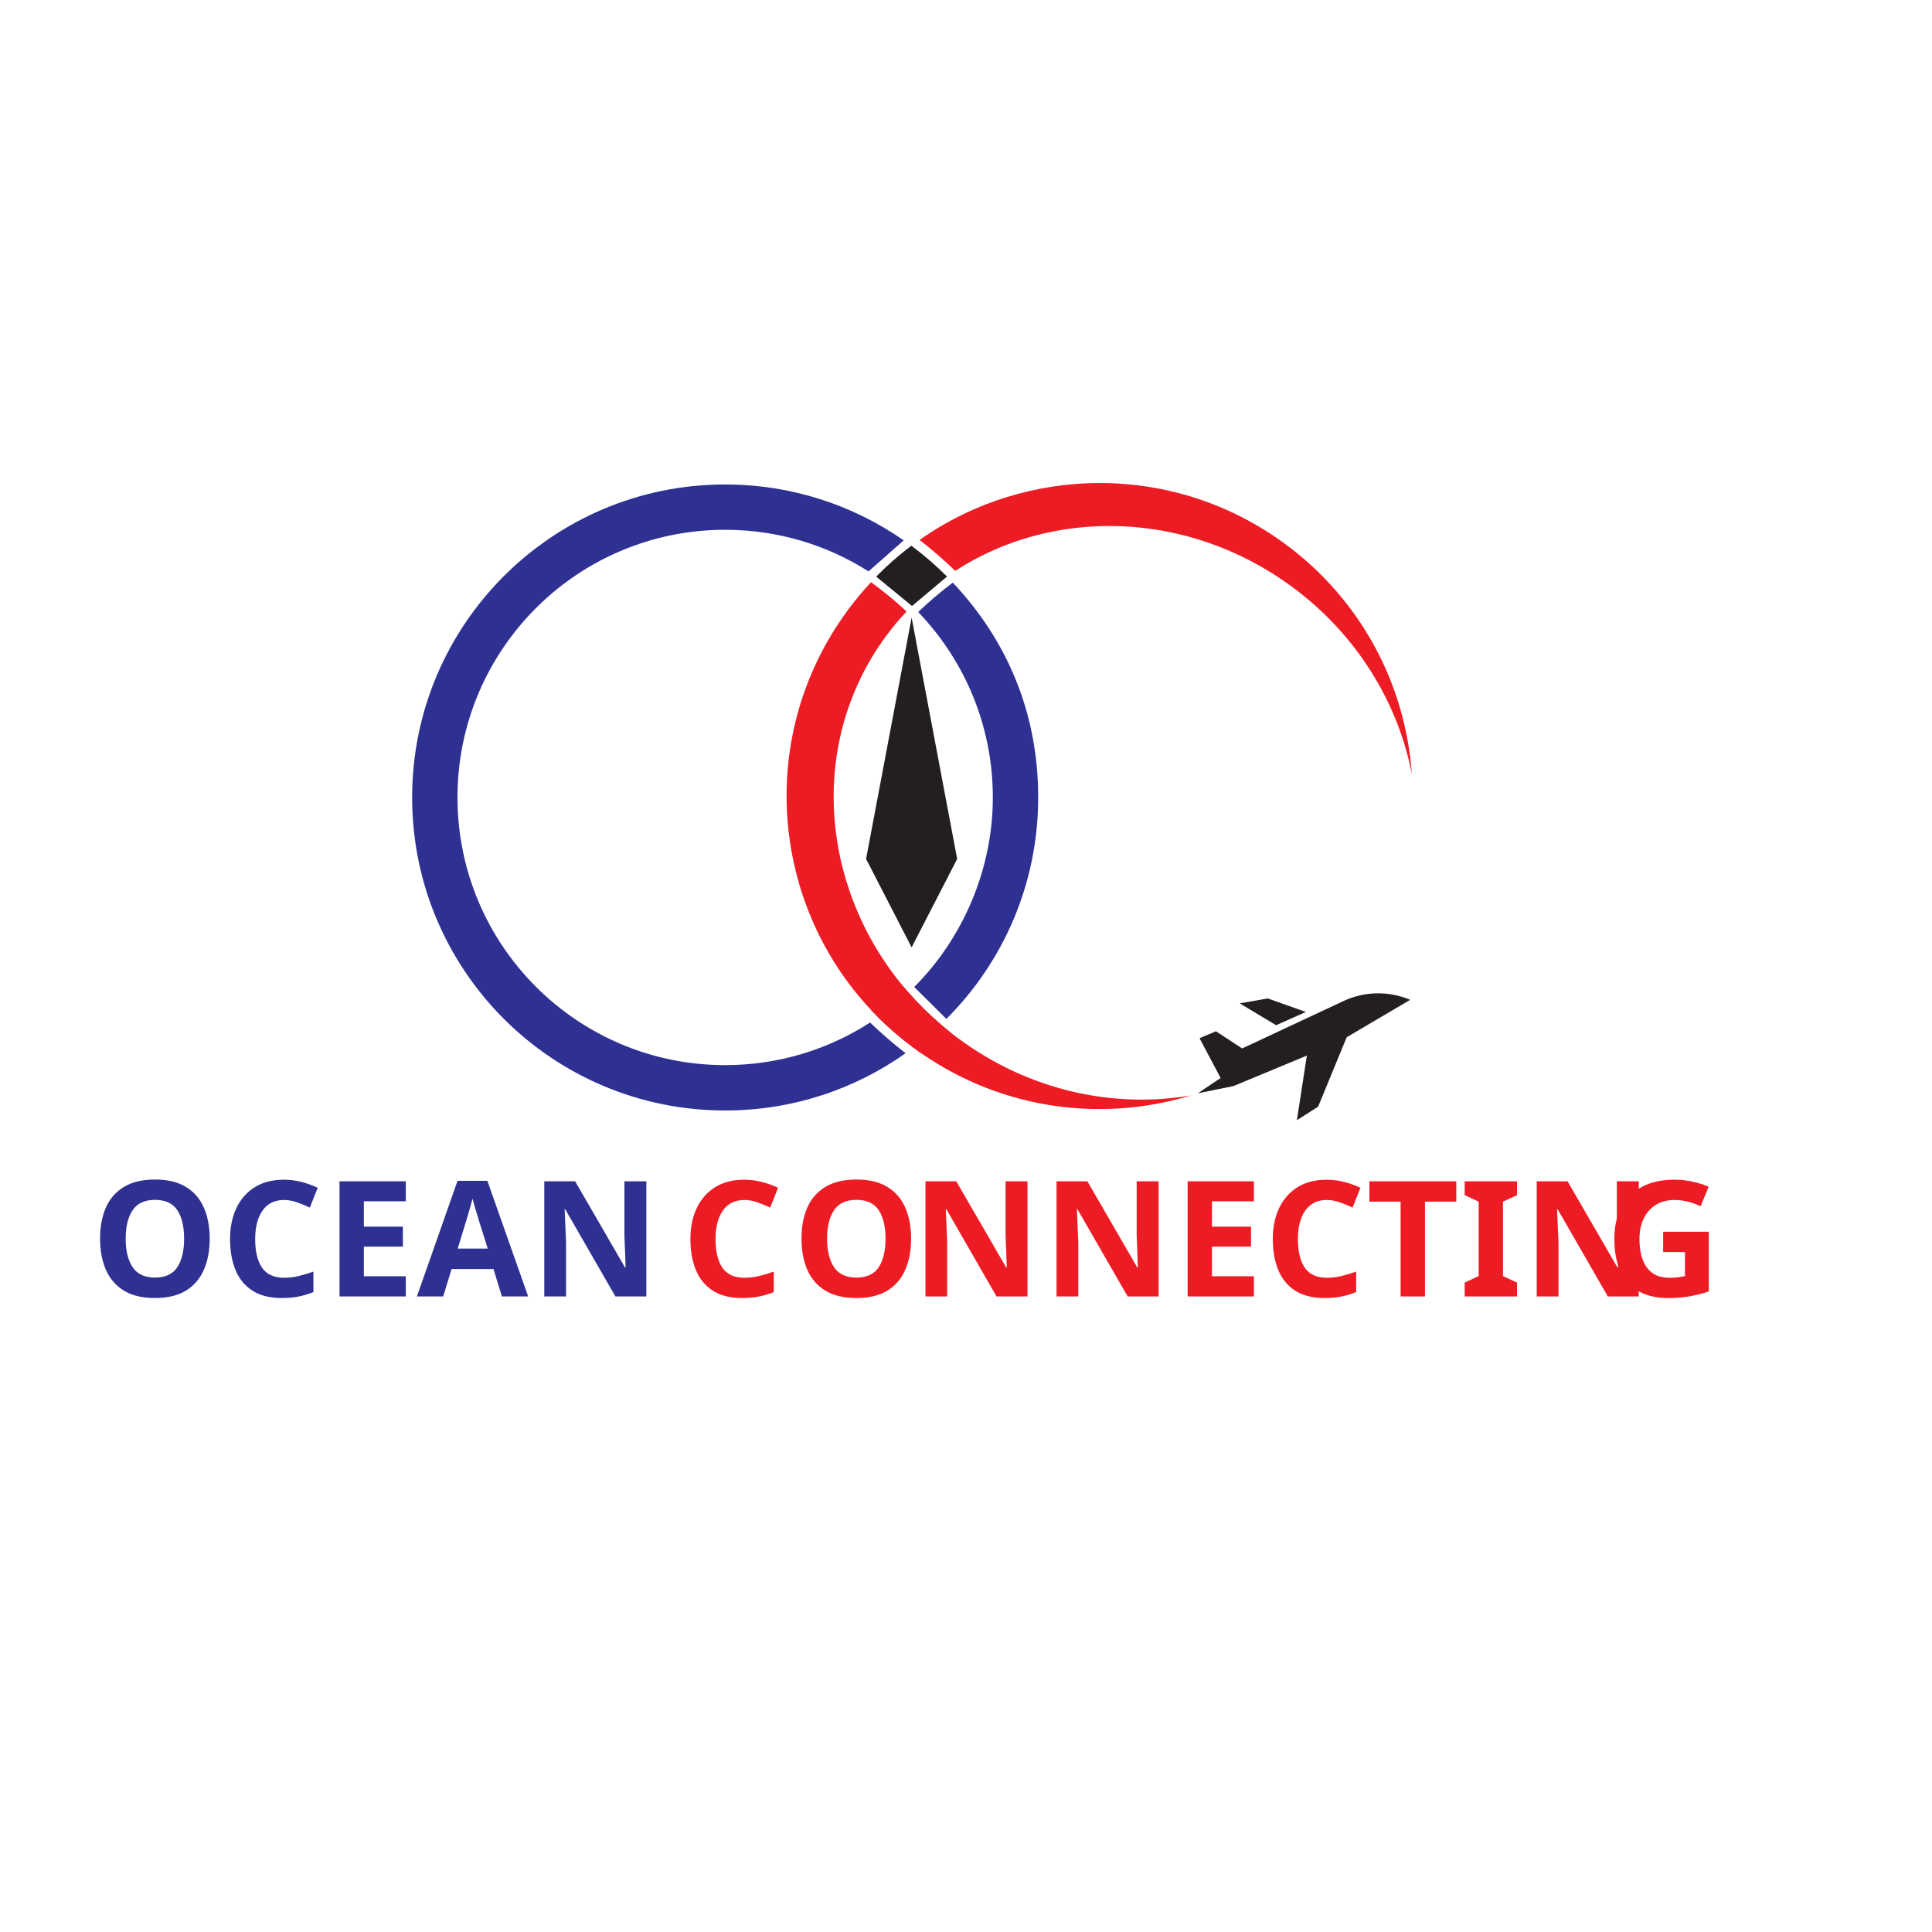
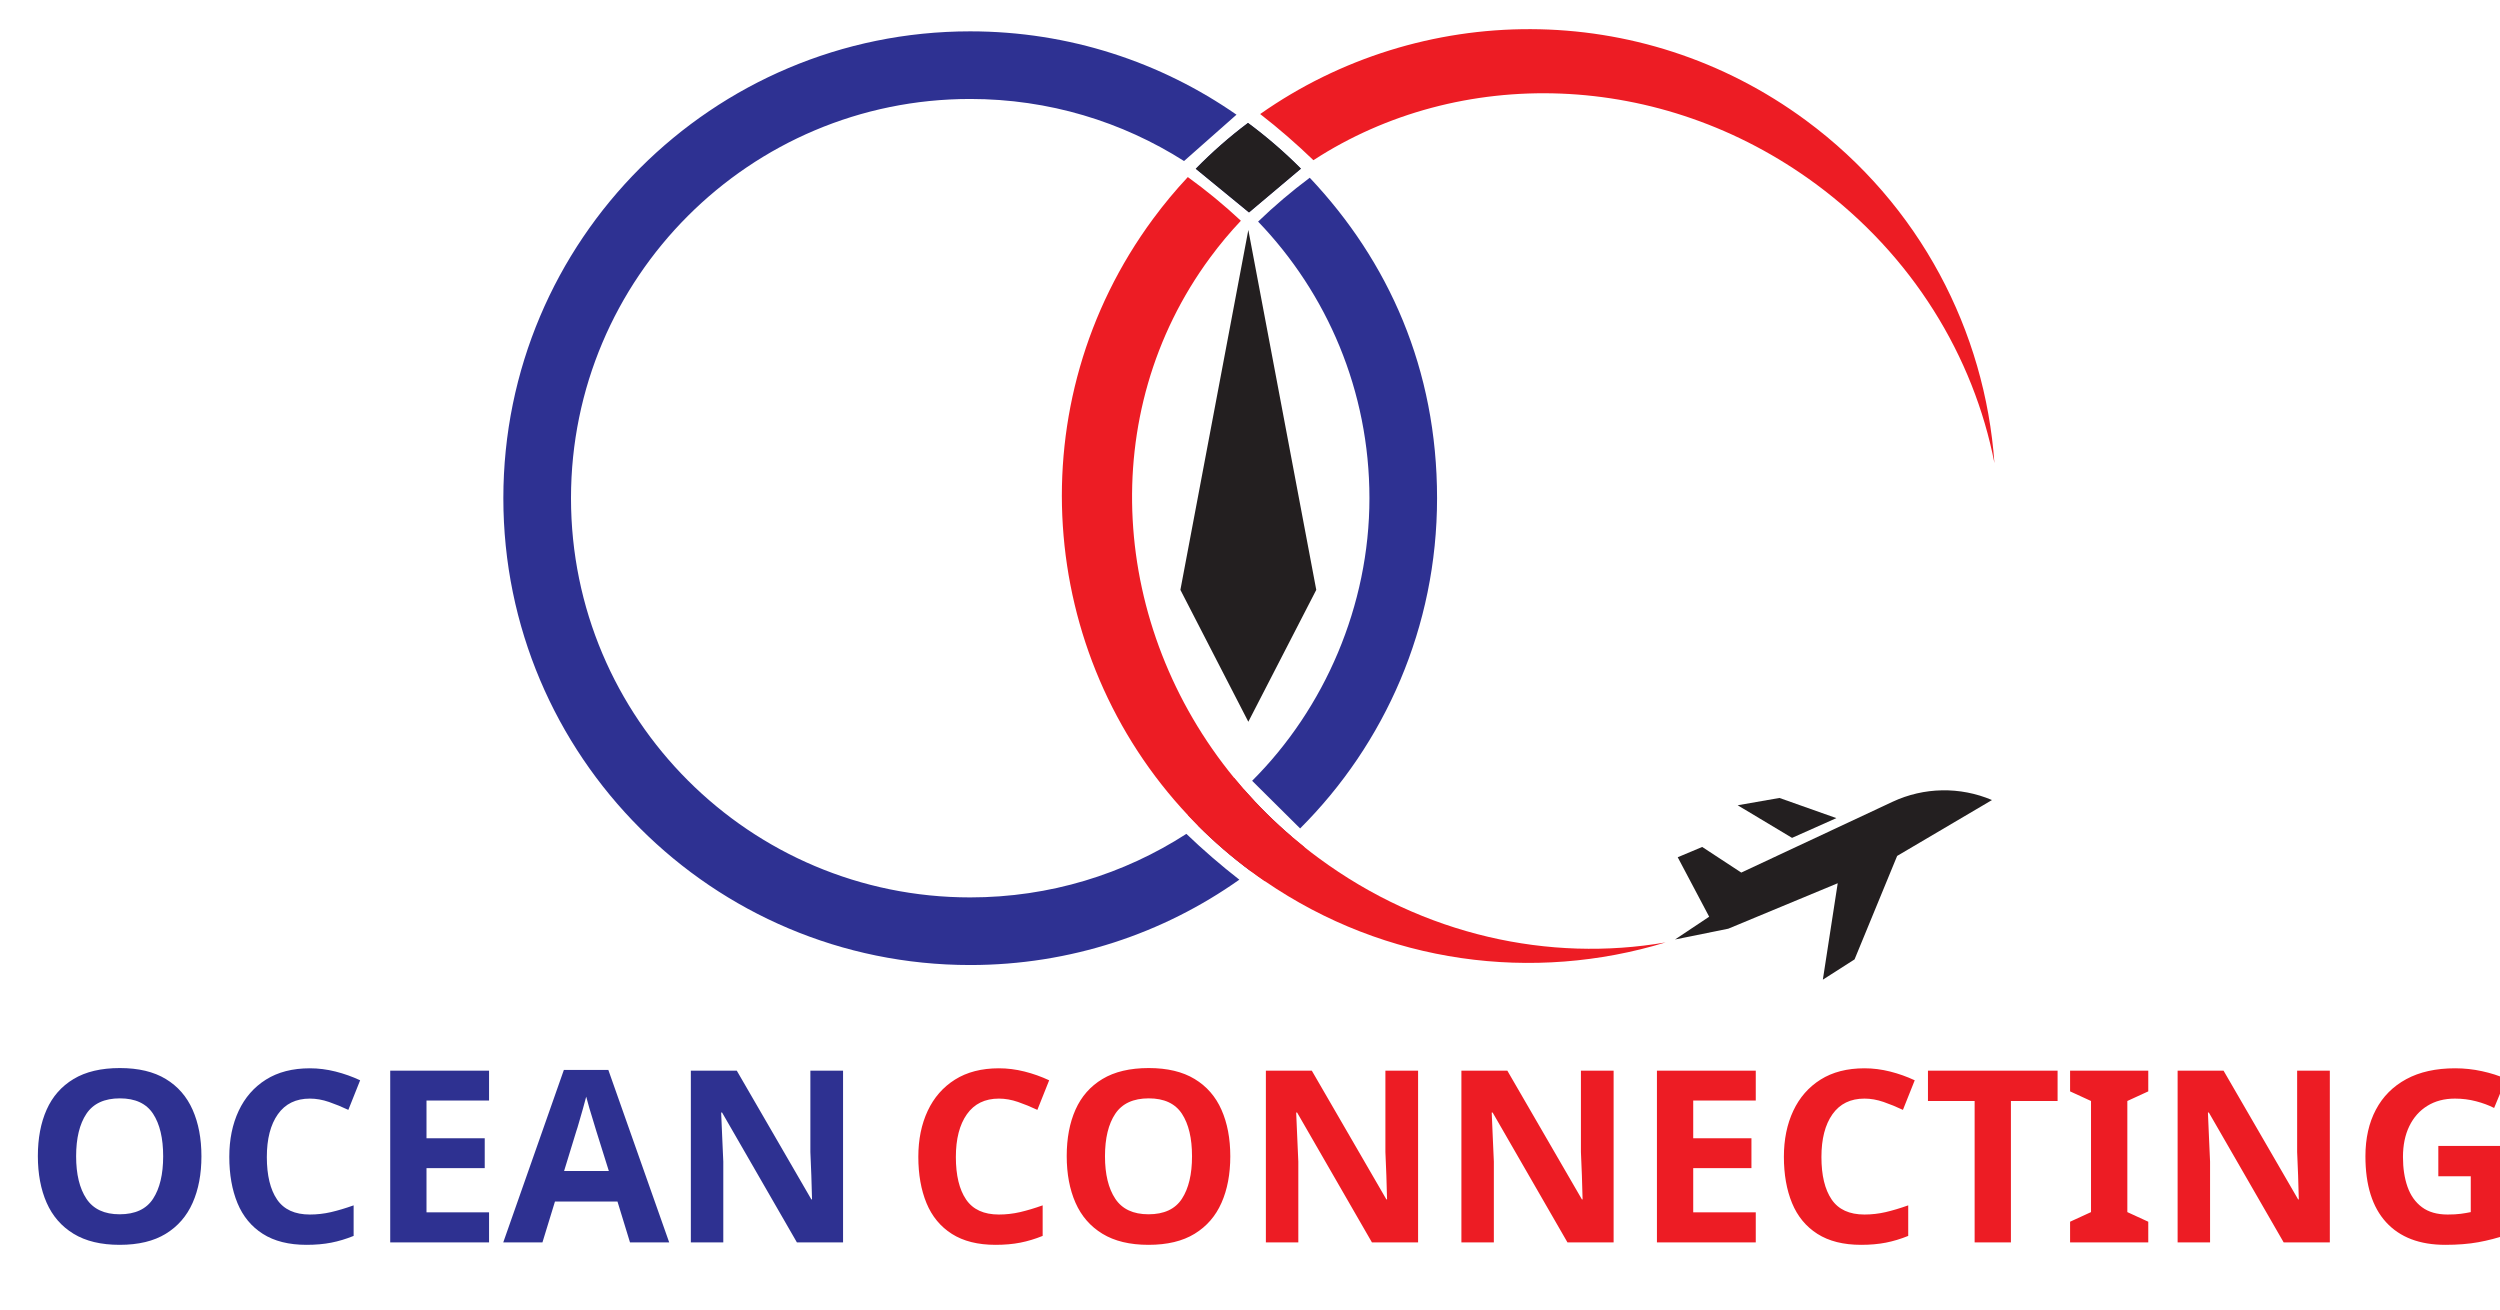
- <svg xmlns="http://www.w3.org/2000/svg" id="Layer_1" data-name="Layer 1" viewBox="0 0 512 512">
+ <svg xmlns="http://www.w3.org/2000/svg" id="Calque_1" data-name="Calque 1" viewBox="0 0 966.73 506.29">
  <defs>
    <style>
      .cls-1 {
-         letter-spacing: .01em;
+         fill: #2e3192;
      }

-       .cls-2, .cls-3 {
+       .cls-2 {
+         fill: #2e3191;
+       }
+ 
+       .cls-3 {
+         fill: #231f20;
+       }
+ 
+       .cls-4 {
        font-family: ElMessiri-Bold, 'El Messiri';
-         font-size: 42.73px;
+         font-size: 93px;
        font-weight: 700;
      }

-       .cls-2, .cls-4 {
+       .cls-5 {
        fill: #ed1c24;
      }
- 
-       .cls-5 {
-         fill: #2e3192;
-       }
- 
-       .cls-6 {
-         fill: none;
-       }
- 
-       .cls-7 {
-         clip-path: url(#clippath-1);
-       }
- 
-       .cls-8 {
-         fill: #231f20;
-       }
- 
-       .cls-9 {
-         letter-spacing: 0em;
-       }
- 
-       .cls-3 {
-         fill: #2e3191;
-       }
- 
-       .cls-10 {
-         clip-path: url(#clippath);
-       }
- 
-       .cls-11 {
-         letter-spacing: 0em;
-       }
    </style>
-     <clipPath id="clippath">
-       <rect class="cls-6" x="24.04" y="128" width="463.93" height="256" />
-     </clipPath>
-     <clipPath id="clippath-1">
-       <rect class="cls-6" x="24.04" y="128" width="463.93" height="256" />
-     </clipPath>
  </defs>
-   <g id="Artwork_1" data-name="Artwork 1">
-     <g class="cls-10">
-       <g class="cls-7">
-         <path class="cls-5" d="M241.52,144.66c-3.26,2.45-6.36,5.17-9.28,8.14l9.46,7.76,9.22-7.77c-2.93-2.93-6.07-5.65-9.4-8.12M240.75,263.02c-2.52,2.37-5.21,4.55-8.06,6.54,2.88,2.87,5.99,5.56,9.36,8.05,2.53-1.91,4.95-3.96,7.25-6.14-3.1-2.65-5.95-5.48-8.55-8.45M230.58,270.98c-11.07,7.14-24.26,11.29-38.41,11.29-39.17,0-70.93-31.76-70.93-70.94s31.75-70.93,70.93-70.93c13.98,0,27.02,4.04,38,11.03l9.32-8.23c-13.42-9.34-29.73-14.81-47.32-14.81-45.81,0-82.95,37.14-82.95,82.95s37.13,82.95,82.95,82.95c17.81,0,34.31-5.61,47.82-15.17-3.31-2.58-6.44-5.3-9.41-8.14M252.5,154.41c-3.19,2.39-6.26,4.99-9.17,7.79,12.25,12.75,19.78,30.07,19.78,49.14s-7.97,37.38-20.84,50.22l8.53,8.46c15.03-15.01,24.33-35.76,24.33-58.68s-8.6-42.07-22.62-56.93" />
-         <path class="cls-4" d="M315.7,290.28c-23.38,7.14-49.62,3.89-71.16-10.88-.8-.54-1.59-1.11-2.37-1.69-.04-.03-.08-.06-.12-.09-3.36-2.49-6.48-5.19-9.36-8.05l-1.81-1.87c-26.9-28.63-30.37-73.24-6.22-105.98,1.94-2.63,4-5.1,6.17-7.43,3.31,2.39,6.46,4.98,9.43,7.76-1.93,2.05-3.76,4.23-5.46,6.54-20.41,27.68-17.71,65.64,4.26,92.44.55.67,1.12,1.34,1.69,2,2.6,2.98,5.45,5.81,8.55,8.45l2.31,1.9c.81.65,1.63,1.28,2.48,1.9,18.67,13.78,41.08,18.55,61.62,15" />
-         <path class="cls-4" d="M374.15,205.1c-3.69-18.92-14.53-36.89-31.73-49.58-27.62-20.37-63.41-21.06-89.27-4.23-3-2.9-6.16-5.64-9.46-8.2,28.39-19.97,67.49-20.62,96.96,1.12,20.33,15,31.84,37.52,33.5,60.89" />
-         <polygon class="cls-8" points="346.07 268.18 335.96 264.6 328.53 265.9 338.19 271.69 346.07 268.18" />
-         <path class="cls-8" d="M373.72,264.97c-5.67-2.41-12.1-2.3-17.67.31l-7.82,3.66-8.21,3.84-10.84,5.07-6.94-4.55-4.35,1.83,5.59,10.56-6.06,4.05,9.46-1.92,19.45-8.08-2.64,17.13,5.63-3.6,7.57-18.39,16.85-9.93Z" />
-         <path class="cls-8" d="M250.93,152.79l-8.21,6.91-.44.37-.58.49-.28-.22-.44-.37-8.74-7.16c2.92-2.97,6.02-5.69,9.28-8.14,3.33,2.47,6.48,5.19,9.4,8.12" />
-         <path class="cls-4" d="M251.6,273.38c-2.27,2.09-4.63,4.1-7.06,6.01-.8-.54-1.59-1.11-2.37-1.69-.04-.03-.08-.06-.12-.09-3.36-2.49-6.48-5.19-9.36-8.05l-1.81-1.87c2.84-2.08,5.57-4.31,8.17-6.67.55.67,1.12,1.34,1.69,2,2.6,2.98,5.45,5.81,8.55,8.45l2.31,1.9Z" />
-         <polygon class="cls-8" points="229.52 227.63 241.59 163.68 253.66 227.63 241.59 251.06 229.52 227.63" />
-         <text class="cls-3" transform="translate(24.04 343.57)">
-           <tspan class="cls-1" x="0" y="0">OCEAN</tspan>
-           <tspan x="145.33" y="0"> </tspan>
-         </text>
-       </g>
-       <text class="cls-2" transform="translate(180.48 343.57)">
-         <tspan class="cls-9" x="0" y="0">C</tspan>
-         <tspan class="cls-11" x="29.44" y="0">O</tspan>
-         <tspan class="cls-9" x="60.93" y="0">NNECTIN</tspan>
-         <tspan x="244.85" y="0">G</tspan>
-       </text>
+   <g>
+     <path class="cls-1" d="M482.58,47.54c-7.09,5.33-13.84,11.25-20.19,17.72l20.58,16.88,20.08-16.92c-6.37-6.39-13.21-12.3-20.47-17.68ZM480.89,305.13c-5.48,5.16-11.34,9.91-17.54,14.23,6.26,6.24,13.04,12.11,20.36,17.53,5.51-4.16,10.78-8.62,15.77-13.36-6.74-5.76-12.94-11.92-18.6-18.4ZM458.76,322.45c-24.09,15.55-52.79,24.57-83.6,24.57-85.25,0-154.36-69.12-154.36-154.38S289.91,38.27,375.16,38.27c30.43,0,58.8,8.8,82.7,24l20.28-17.92c-29.21-20.32-64.71-32.23-102.98-32.23-99.7,0-180.52,80.82-180.52,180.52s80.82,180.53,180.52,180.53c38.75,0,74.67-12.21,104.08-33.01-7.19-5.61-14.03-11.52-20.48-17.71ZM506.46,68.74c-6.95,5.2-13.63,10.85-19.96,16.95,26.66,27.74,43.05,65.43,43.05,106.95s-17.34,81.35-45.36,109.29l18.56,18.42c32.72-32.67,52.95-77.83,52.95-127.72s-18.71-91.57-49.23-123.9Z" />
+     <path class="cls-5" d="M644.01,364.44c-50.88,15.54-107.98,8.47-154.87-23.69-1.73-1.18-3.46-2.41-5.16-3.67-.09-.06-.18-.13-.26-.19-7.32-5.42-14.11-11.29-20.36-17.53l-3.94-4.07c-58.54-62.3-66.1-159.41-13.54-230.65,4.21-5.71,8.7-11.1,13.44-16.17,7.19,5.2,14.05,10.85,20.52,16.89-4.2,4.45-8.18,9.2-11.89,14.24-44.43,60.23-38.54,142.85,9.26,201.17,1.21,1.46,2.43,2.92,3.68,4.35,5.66,6.48,11.86,12.64,18.6,18.4l5.02,4.14c1.76,1.41,3.56,2.78,5.39,4.13,40.64,29.99,89.39,40.37,134.11,32.64Z" />
+     <path class="cls-5" d="M771.23,179.07c-8.02-41.18-31.62-80.29-69.05-107.91-60.11-44.34-138-45.83-194.29-9.21-6.54-6.31-13.4-12.28-20.59-17.85,61.79-43.47,146.88-44.88,211.02,2.44,44.25,32.65,69.29,81.67,72.91,132.53Z" />
+     <g>
+       <polygon class="cls-3" points="710.11 316.36 688.1 308.56 671.94 311.39 692.97 324 710.11 316.36" />
+       <path class="cls-3" d="M770.29,309.37c-12.34-5.25-26.32-5-38.47.68l-17.02,7.97-17.87,8.36-23.59,11.04-15.11-9.91-9.47,3.98,12.16,22.99-13.2,8.81,20.59-4.17,42.32-17.58-5.75,37.29,12.26-7.84,16.47-40.01,36.67-21.61h0Z" />
    </g>
+     <path class="cls-3" d="M503.05,65.22l-17.86,15.05-.95.81-1.26,1.06-.6-.49-.97-.8-19.01-15.59c6.35-6.47,13.1-12.39,20.19-17.72,7.26,5.38,14.1,11.29,20.47,17.68Z" />
+     <path class="cls-5" d="M504.51,327.67c-4.95,4.56-10.07,8.92-15.37,13.08-1.73-1.18-3.46-2.41-5.16-3.67-.09-.06-.18-.13-.26-.19-7.32-5.42-14.11-11.29-20.36-17.53l-3.94-4.07c6.18-4.53,12.12-9.38,17.79-14.51,1.21,1.46,2.43,2.92,3.68,4.35,5.66,6.48,11.86,12.64,18.6,18.4l5.02,4.14Z" />
+     <polygon class="cls-3" points="456.45 228.1 482.72 88.92 508.99 228.1 482.72 279.1 456.45 228.1" />
  </g>
+   <text class="cls-4" transform="translate(9.25 480.43)">
+     <tspan class="cls-2" x="0" y="0">OCEAN </tspan>
+     <tspan class="cls-5" x="340.47" y="0">CONNECTING</tspan>
+   </text>
</svg>
